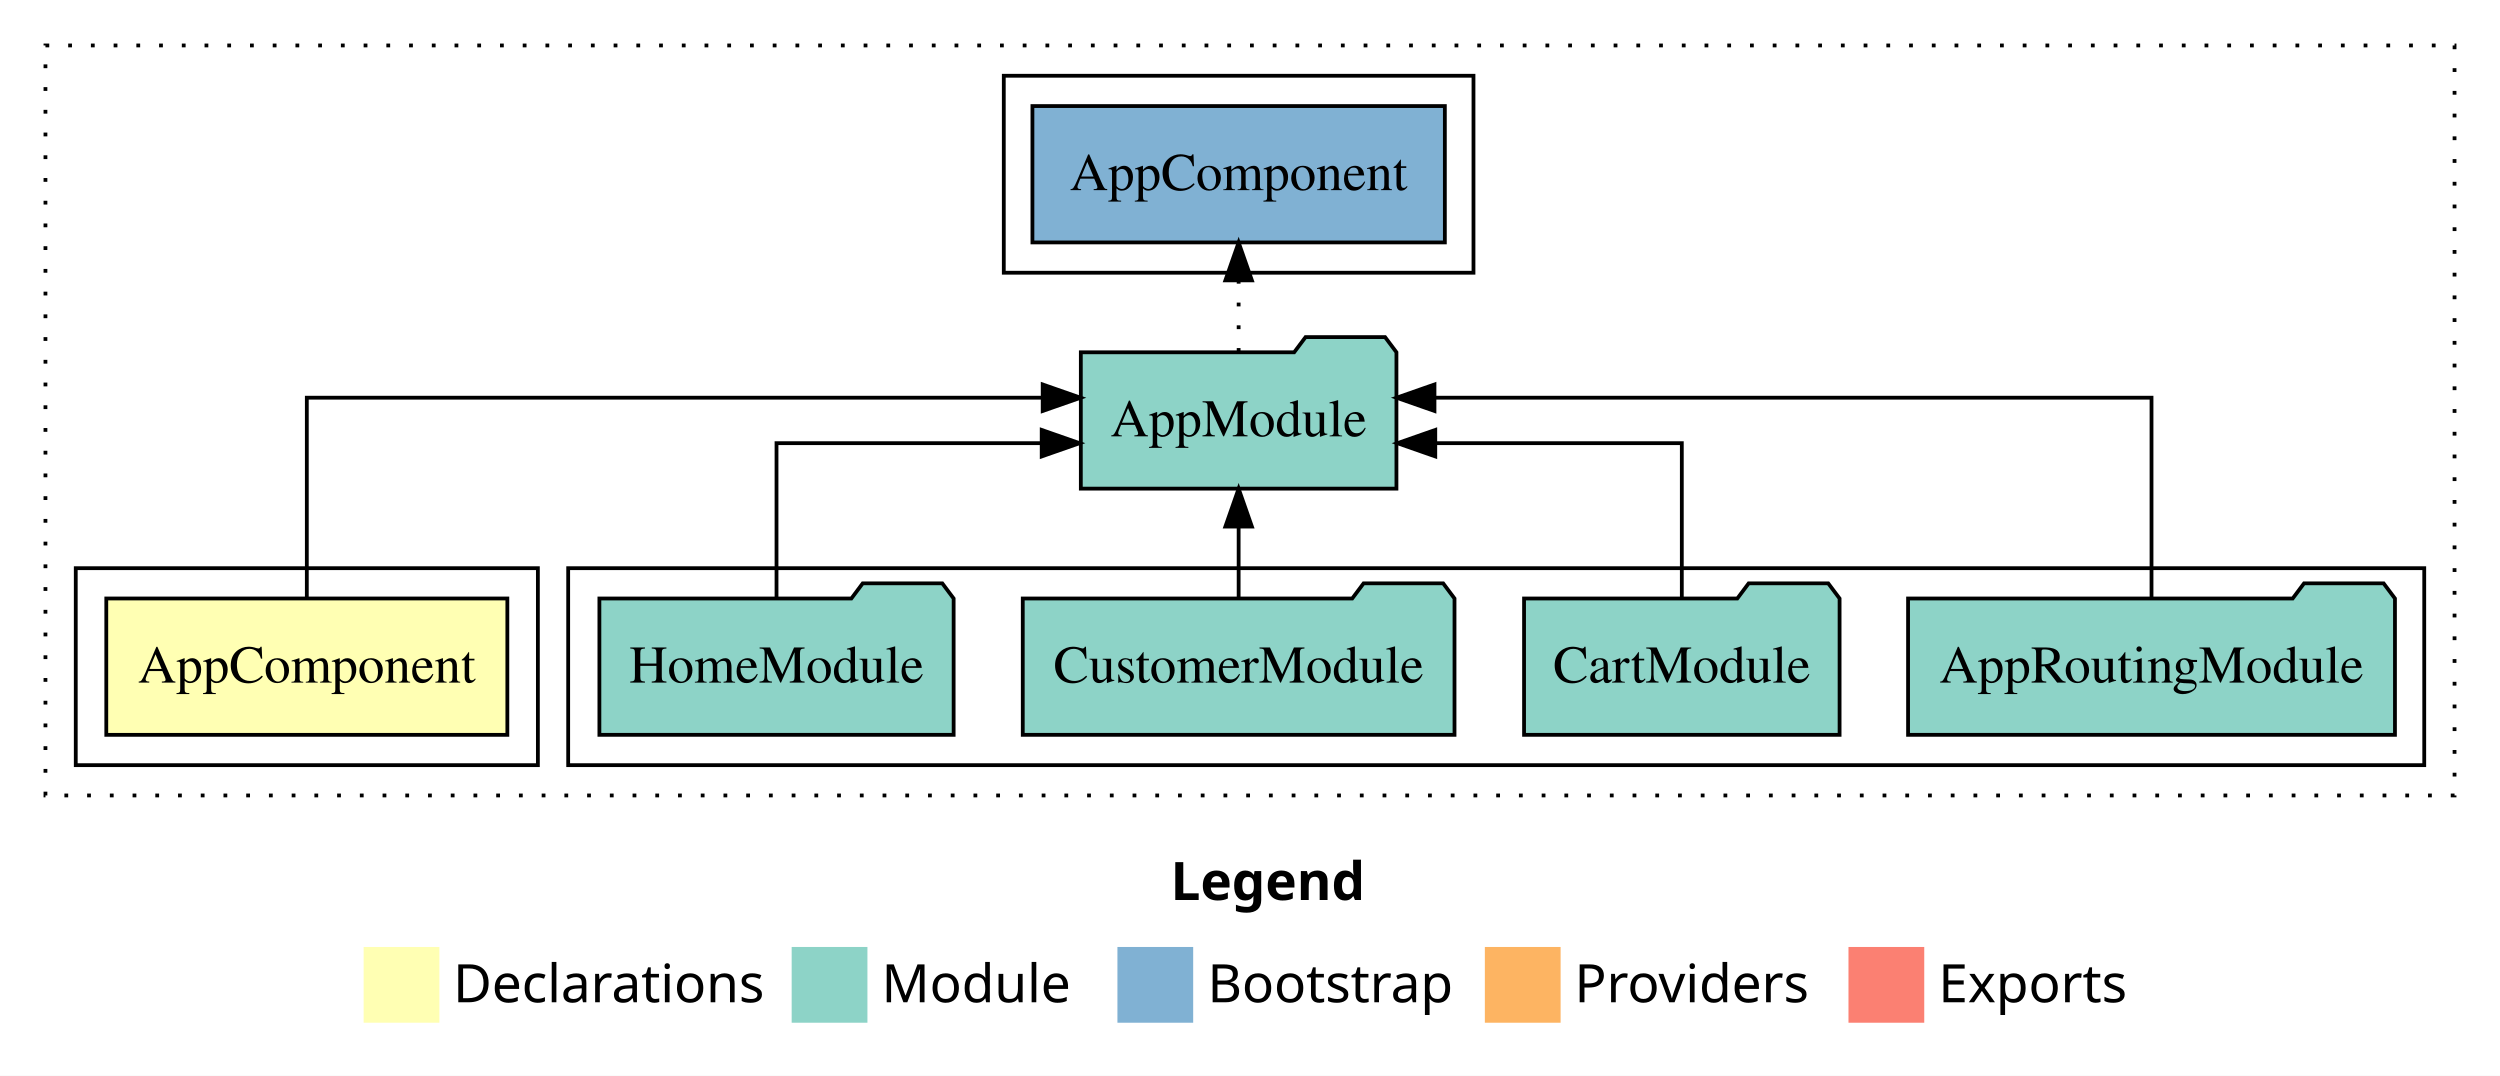
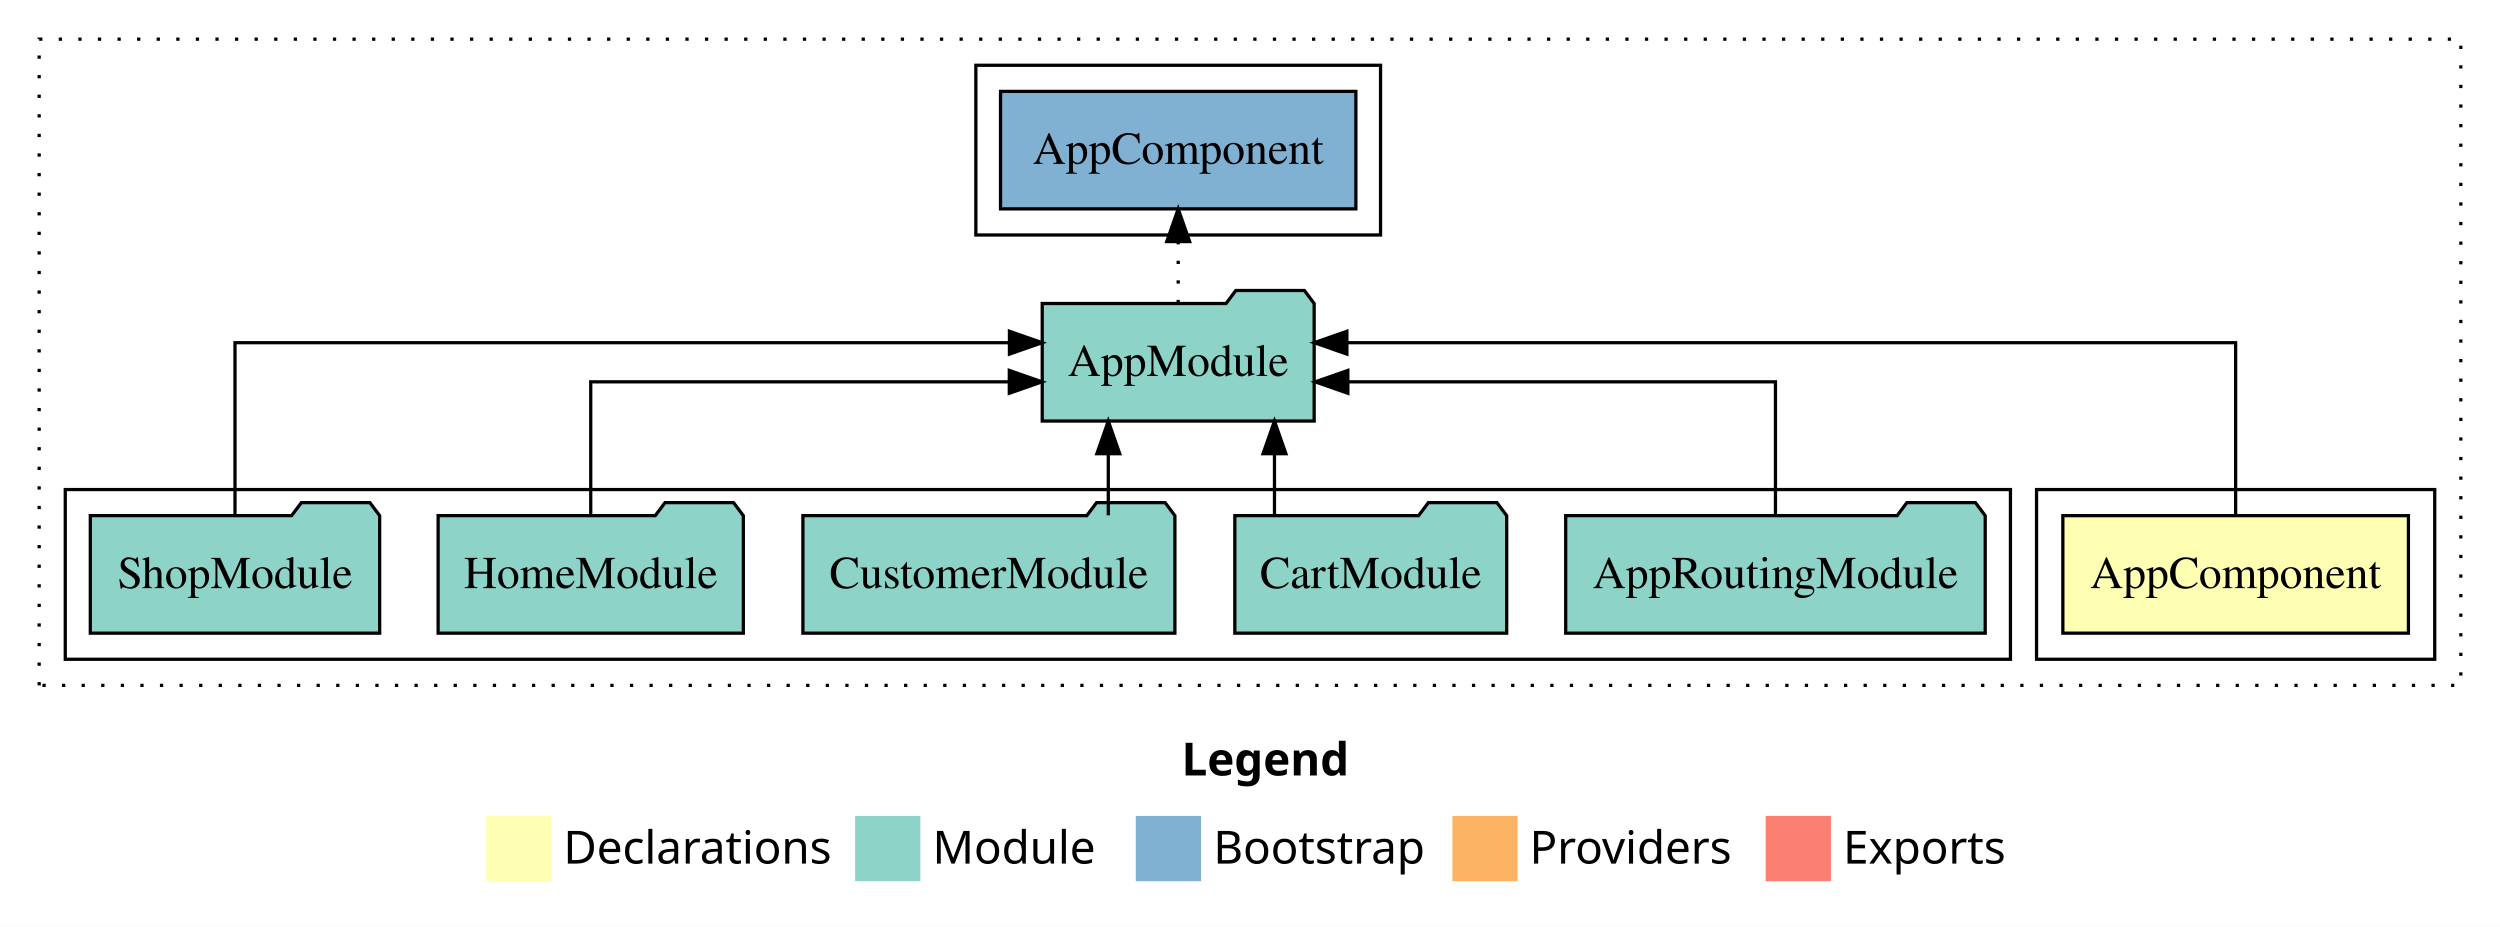
- <svg xmlns="http://www.w3.org/2000/svg" width="660pt" height="284pt" viewBox="0.00 0.00 660.00 284.00">
+ <svg xmlns="http://www.w3.org/2000/svg" width="766pt" height="284pt" viewBox="0.00 0.00 766.00 284.00">
  <g id="graph0" class="graph" transform="scale(1 1) rotate(0) translate(4 280)">
-     <polygon fill="white" stroke="transparent" points="-4,4 -4,-280 656,-280 656,4 -4,4" />
-     <text text-anchor="start" x="305.01" y="-42.4" font-family="Times-12" font-weight="bold" font-size="14.00">Legend</text>
-     <polygon fill="#ffffb3" stroke="transparent" points="92,-10 92,-30 112,-30 112,-10 92,-10" />
-     <text text-anchor="start" x="115.63" y="-15.4" font-family="Times-12" font-size="14.00">  Declarations</text>
-     <polygon fill="#8dd3c7" stroke="transparent" points="205,-10 205,-30 225,-30 225,-10 205,-10" />
-     <text text-anchor="start" x="228.73" y="-15.4" font-family="Times-12" font-size="14.00">  Module</text>
-     <polygon fill="#80b1d3" stroke="transparent" points="291,-10 291,-30 311,-30 311,-10 291,-10" />
-     <text text-anchor="start" x="314.78" y="-15.4" font-family="Times-12" font-size="14.00">  Bootstrap</text>
-     <polygon fill="#fdb462" stroke="transparent" points="388,-10 388,-30 408,-30 408,-10 388,-10" />
-     <text text-anchor="start" x="411.67" y="-15.4" font-family="Times-12" font-size="14.00">  Providers</text>
-     <polygon fill="#fb8072" stroke="transparent" points="484,-10 484,-30 504,-30 504,-10 484,-10" />
-     <text text-anchor="start" x="507.73" y="-15.4" font-family="Times-12" font-size="14.00">  Exports</text>
+     <polygon fill="white" stroke="transparent" points="-4,4 -4,-280 762,-280 762,4 -4,4" />
+     <text text-anchor="start" x="358.01" y="-42.4" font-family="Times-12" font-weight="bold" font-size="14.00">Legend</text>
+     <polygon fill="#ffffb3" stroke="transparent" points="145,-10 145,-30 165,-30 165,-10 145,-10" />
+     <text text-anchor="start" x="168.63" y="-15.4" font-family="Times-12" font-size="14.00">  Declarations</text>
+     <polygon fill="#8dd3c7" stroke="transparent" points="258,-10 258,-30 278,-30 278,-10 258,-10" />
+     <text text-anchor="start" x="281.73" y="-15.4" font-family="Times-12" font-size="14.00">  Module</text>
+     <polygon fill="#80b1d3" stroke="transparent" points="344,-10 344,-30 364,-30 364,-10 344,-10" />
+     <text text-anchor="start" x="367.78" y="-15.4" font-family="Times-12" font-size="14.00">  Bootstrap</text>
+     <polygon fill="#fdb462" stroke="transparent" points="441,-10 441,-30 461,-30 461,-10 441,-10" />
+     <text text-anchor="start" x="464.67" y="-15.4" font-family="Times-12" font-size="14.00">  Providers</text>
+     <polygon fill="#fb8072" stroke="transparent" points="537,-10 537,-30 557,-30 557,-10 537,-10" />
+     <text text-anchor="start" x="560.73" y="-15.4" font-family="Times-12" font-size="14.00">  Exports</text>
    <g id="clust1" class="cluster">
-       <polygon fill="none" stroke="black" stroke-dasharray="1,5" points="8,-70 8,-268 644,-268 644,-70 8,-70" />
+       <polygon fill="none" stroke="black" stroke-dasharray="1,5" points="8,-70 8,-268 750,-268 750,-70 8,-70" />
+     </g>
+     <g id="clust2" class="cluster">
+       <polygon fill="none" stroke="black" points="620,-78 620,-130 742,-130 742,-78 620,-78" />
    </g>
    <g id="clust4" class="cluster">
-       <polygon fill="none" stroke="black" points="146,-78 146,-130 636,-130 636,-78 146,-78" />
+       <polygon fill="none" stroke="black" points="16,-78 16,-130 612,-130 612,-78 16,-78" />
    </g>
    <g id="clust6" class="cluster">
-       <polygon fill="none" stroke="black" points="261,-208 261,-260 385,-260 385,-208 261,-208" />
-     </g>
-     <g id="clust2" class="cluster">
-       <polygon fill="none" stroke="black" points="16,-78 16,-130 138,-130 138,-78 16,-78" />
+       <polygon fill="none" stroke="black" points="295,-208 295,-260 419,-260 419,-208 295,-208" />
    </g>
    <g id="node1" class="node">
-       <polygon fill="#ffffb3" stroke="black" points="129.94,-122 24.06,-122 24.06,-86 129.94,-86 129.94,-122" />
-       <text text-anchor="middle" x="77" y="-99.8" font-family="Times,serif" font-size="14.00">AppComponent</text>
+       <polygon fill="#ffffb3" stroke="black" points="733.94,-122 628.06,-122 628.06,-86 733.94,-86 733.94,-122" />
+       <text text-anchor="middle" x="681" y="-99.8" font-family="Times,serif" font-size="14.00">AppComponent</text>
    </g>
    <g id="node2" class="node">
-       <polygon fill="#8dd3c7" stroke="black" points="364.66,-187 361.66,-191 340.66,-191 337.66,-187 281.34,-187 281.34,-151 364.66,-151 364.66,-187" />
-       <text text-anchor="middle" x="323" y="-164.8" font-family="Times,serif" font-size="14.00">AppModule</text>
+       <polygon fill="#8dd3c7" stroke="black" points="398.66,-187 395.66,-191 374.66,-191 371.66,-187 315.34,-187 315.34,-151 398.66,-151 398.66,-187" />
+       <text text-anchor="middle" x="357" y="-164.8" font-family="Times,serif" font-size="14.00">AppModule</text>
    </g>
    <g id="edge1" class="edge">
-       <path fill="none" stroke="black" d="M77,-122.28C77,-143.32 77,-175 77,-175 77,-175 271.27,-175 271.27,-175" />
-       <polygon fill="black" stroke="black" points="271.27,-178.5 281.27,-175 271.27,-171.5 271.27,-178.5" />
+       <path fill="none" stroke="black" d="M681,-122.28C681,-143.32 681,-175 681,-175 681,-175 408.69,-175 408.69,-175" />
+       <polygon fill="black" stroke="black" points="408.69,-171.5 398.69,-175 408.69,-178.5 408.69,-171.5" />
+     </g>
+     <g id="node8" class="node">
+       <polygon fill="#80b1d3" stroke="black" points="411.44,-252 302.56,-252 302.56,-216 411.44,-216 411.44,-252" />
+       <text text-anchor="middle" x="357" y="-229.8" font-family="Times,serif" font-size="14.00">AppComponent </text>
+     </g>
+     <g id="edge7" class="edge">
+       <path fill="none" stroke="black" stroke-dasharray="1,5" d="M357,-187.11C357,-187.11 357,-205.99 357,-205.99" />
+       <polygon fill="black" stroke="black" points="353.5,-205.99 357,-215.99 360.5,-205.99 353.5,-205.99" />
+     </g>
+     <g id="node3" class="node">
+       <polygon fill="#8dd3c7" stroke="black" points="604.27,-122 601.27,-126 580.27,-126 577.27,-122 475.73,-122 475.73,-86 604.27,-86 604.27,-122" />
+       <text text-anchor="middle" x="540" y="-99.8" font-family="Times,serif" font-size="14.00">AppRoutingModule</text>
+     </g>
+     <g id="edge2" class="edge">
+       <path fill="none" stroke="black" d="M540,-122.02C540,-139.37 540,-163 540,-163 540,-163 408.98,-163 408.98,-163" />
+       <polygon fill="black" stroke="black" points="408.98,-159.5 398.98,-163 408.98,-166.5 408.98,-159.5" />
+     </g>
+     <g id="node4" class="node">
+       <polygon fill="#8dd3c7" stroke="black" points="457.65,-122 454.65,-126 433.65,-126 430.65,-122 374.35,-122 374.35,-86 457.65,-86 457.65,-122" />
+       <text text-anchor="middle" x="416" y="-99.8" font-family="Times,serif" font-size="14.00">CartModule</text>
+     </g>
+     <g id="edge3" class="edge">
+       <path fill="none" stroke="black" d="M386.5,-122.11C386.5,-122.11 386.5,-140.99 386.5,-140.99" />
+       <polygon fill="black" stroke="black" points="383,-140.99 386.5,-150.99 390,-140.99 383,-140.99" />
+     </g>
+     <g id="node5" class="node">
+       <polygon fill="#8dd3c7" stroke="black" points="355.99,-122 352.99,-126 331.99,-126 328.99,-122 242.01,-122 242.01,-86 355.99,-86 355.99,-122" />
+       <text text-anchor="middle" x="299" y="-99.8" font-family="Times,serif" font-size="14.00">CustomerModule</text>
+     </g>
+     <g id="edge4" class="edge">
+       <path fill="none" stroke="black" d="M335.58,-122.11C335.58,-122.11 335.58,-140.99 335.58,-140.99" />
+       <polygon fill="black" stroke="black" points="332.08,-140.99 335.58,-150.99 339.08,-140.99 332.08,-140.99" />
+     </g>
+     <g id="node6" class="node">
+       <polygon fill="#8dd3c7" stroke="black" points="223.76,-122 220.76,-126 199.76,-126 196.76,-122 130.24,-122 130.24,-86 223.76,-86 223.76,-122" />
+       <text text-anchor="middle" x="177" y="-99.8" font-family="Times,serif" font-size="14.00">HomeModule</text>
+     </g>
+     <g id="edge5" class="edge">
+       <path fill="none" stroke="black" d="M177,-122.02C177,-139.37 177,-163 177,-163 177,-163 305.25,-163 305.25,-163" />
+       <polygon fill="black" stroke="black" points="305.25,-166.5 315.25,-163 305.25,-159.5 305.25,-166.5" />
    </g>
    <g id="node7" class="node">
-       <polygon fill="#80b1d3" stroke="black" points="377.44,-252 268.56,-252 268.56,-216 377.44,-216 377.44,-252" />
-       <text text-anchor="middle" x="323" y="-229.8" font-family="Times,serif" font-size="14.00">AppComponent </text>
+       <polygon fill="#8dd3c7" stroke="black" points="112.33,-122 109.33,-126 88.33,-126 85.33,-122 23.67,-122 23.67,-86 112.33,-86 112.33,-122" />
+       <text text-anchor="middle" x="68" y="-99.8" font-family="Times,serif" font-size="14.00">ShopModule</text>
    </g>
    <g id="edge6" class="edge">
-       <path fill="none" stroke="black" stroke-dasharray="1,5" d="M323,-187.11C323,-187.11 323,-205.99 323,-205.99" />
-       <polygon fill="black" stroke="black" points="319.5,-205.99 323,-215.99 326.5,-205.99 319.5,-205.99" />
-     </g>
-     <g id="node3" class="node">
-       <polygon fill="#8dd3c7" stroke="black" points="628.27,-122 625.27,-126 604.27,-126 601.27,-122 499.73,-122 499.73,-86 628.27,-86 628.27,-122" />
-       <text text-anchor="middle" x="564" y="-99.8" font-family="Times,serif" font-size="14.00">AppRoutingModule</text>
-     </g>
-     <g id="edge2" class="edge">
-       <path fill="none" stroke="black" d="M564,-122.28C564,-143.32 564,-175 564,-175 564,-175 374.7,-175 374.7,-175" />
-       <polygon fill="black" stroke="black" points="374.7,-171.5 364.7,-175 374.7,-178.5 374.7,-171.5" />
-     </g>
-     <g id="node4" class="node">
-       <polygon fill="#8dd3c7" stroke="black" points="481.65,-122 478.65,-126 457.65,-126 454.65,-122 398.35,-122 398.35,-86 481.65,-86 481.65,-122" />
-       <text text-anchor="middle" x="440" y="-99.8" font-family="Times,serif" font-size="14.00">CartModule</text>
-     </g>
-     <g id="edge3" class="edge">
-       <path fill="none" stroke="black" d="M440,-122.02C440,-139.37 440,-163 440,-163 440,-163 374.91,-163 374.91,-163" />
-       <polygon fill="black" stroke="black" points="374.91,-159.5 364.91,-163 374.91,-166.5 374.91,-159.5" />
-     </g>
-     <g id="node5" class="node">
-       <polygon fill="#8dd3c7" stroke="black" points="379.99,-122 376.99,-126 355.99,-126 352.99,-122 266.01,-122 266.01,-86 379.99,-86 379.99,-122" />
-       <text text-anchor="middle" x="323" y="-99.8" font-family="Times,serif" font-size="14.00">CustomerModule</text>
-     </g>
-     <g id="edge4" class="edge">
-       <path fill="none" stroke="black" d="M323,-122.11C323,-122.11 323,-140.99 323,-140.99" />
-       <polygon fill="black" stroke="black" points="319.5,-140.99 323,-150.99 326.5,-140.99 319.5,-140.99" />
-     </g>
-     <g id="node6" class="node">
-       <polygon fill="#8dd3c7" stroke="black" points="247.76,-122 244.76,-126 223.76,-126 220.76,-122 154.24,-122 154.24,-86 247.76,-86 247.76,-122" />
-       <text text-anchor="middle" x="201" y="-99.8" font-family="Times,serif" font-size="14.00">HomeModule</text>
-     </g>
-     <g id="edge5" class="edge">
-       <path fill="none" stroke="black" d="M201,-122.02C201,-139.37 201,-163 201,-163 201,-163 271.01,-163 271.01,-163" />
-       <polygon fill="black" stroke="black" points="271.01,-166.5 281.01,-163 271.01,-159.5 271.01,-166.5" />
+       <path fill="none" stroke="black" d="M68,-122.28C68,-143.32 68,-175 68,-175 68,-175 305.29,-175 305.29,-175" />
+       <polygon fill="black" stroke="black" points="305.29,-178.5 315.29,-175 305.29,-171.5 305.29,-178.5" />
    </g>
  </g>
</svg>
